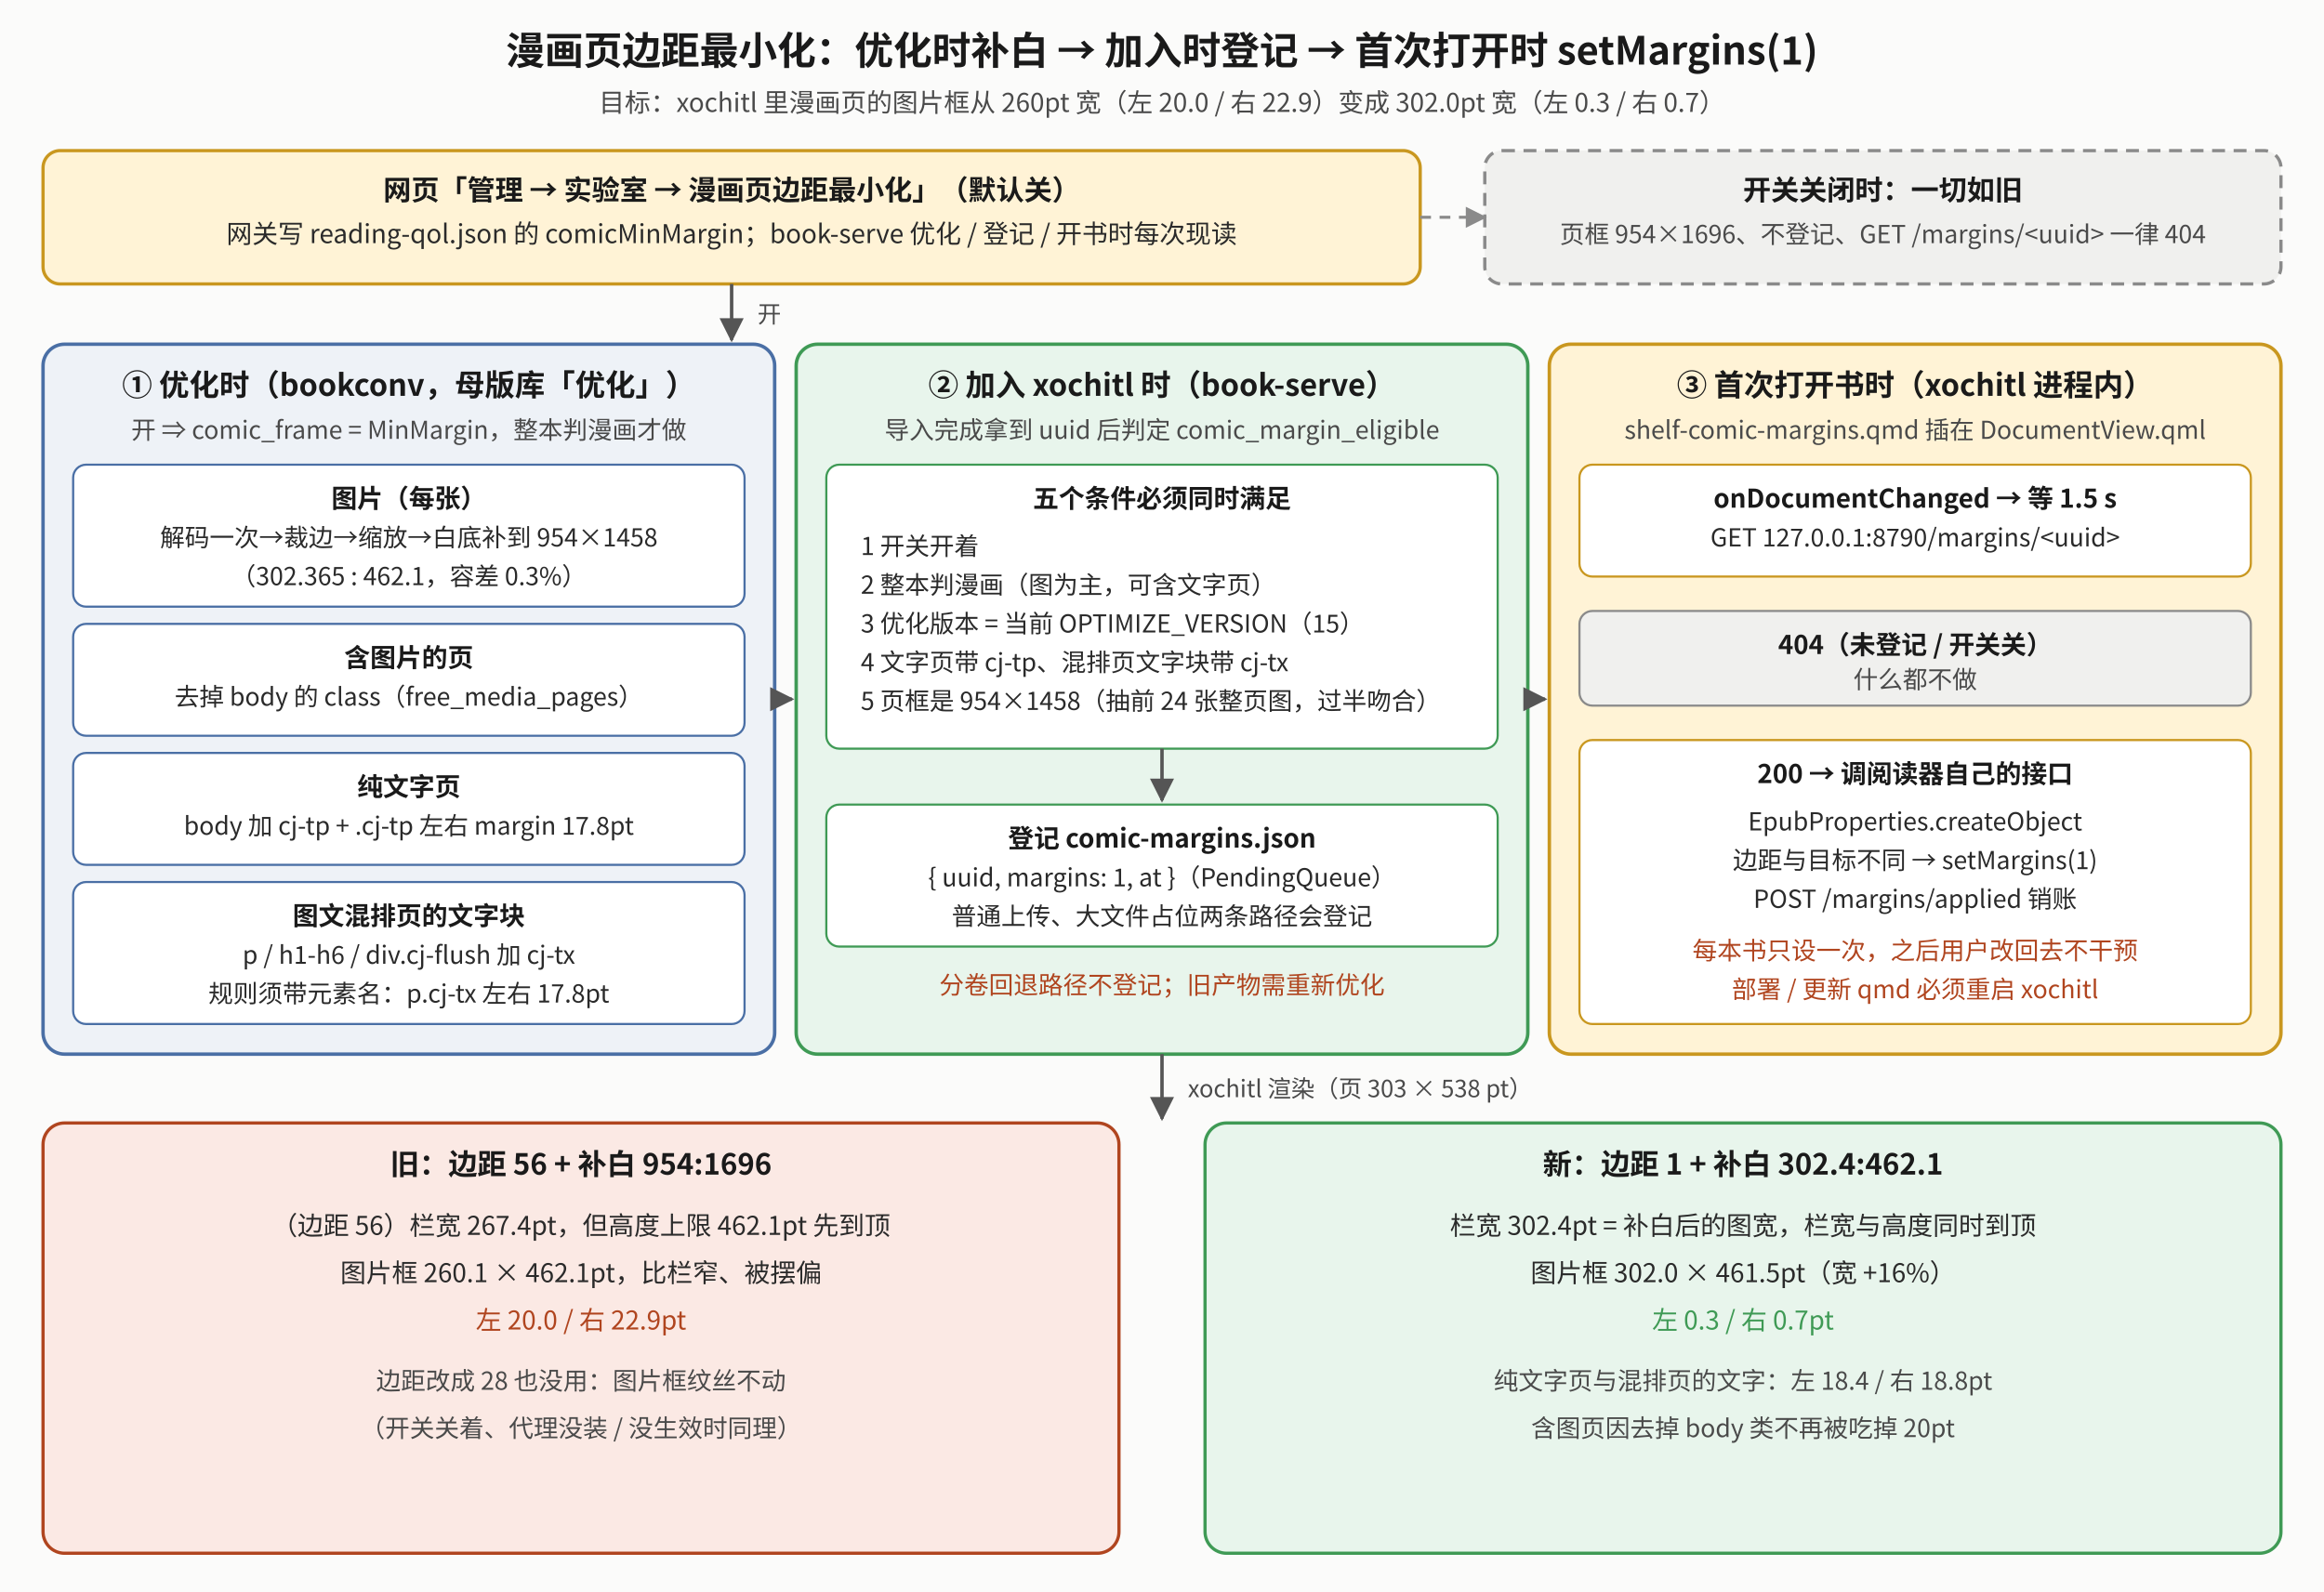
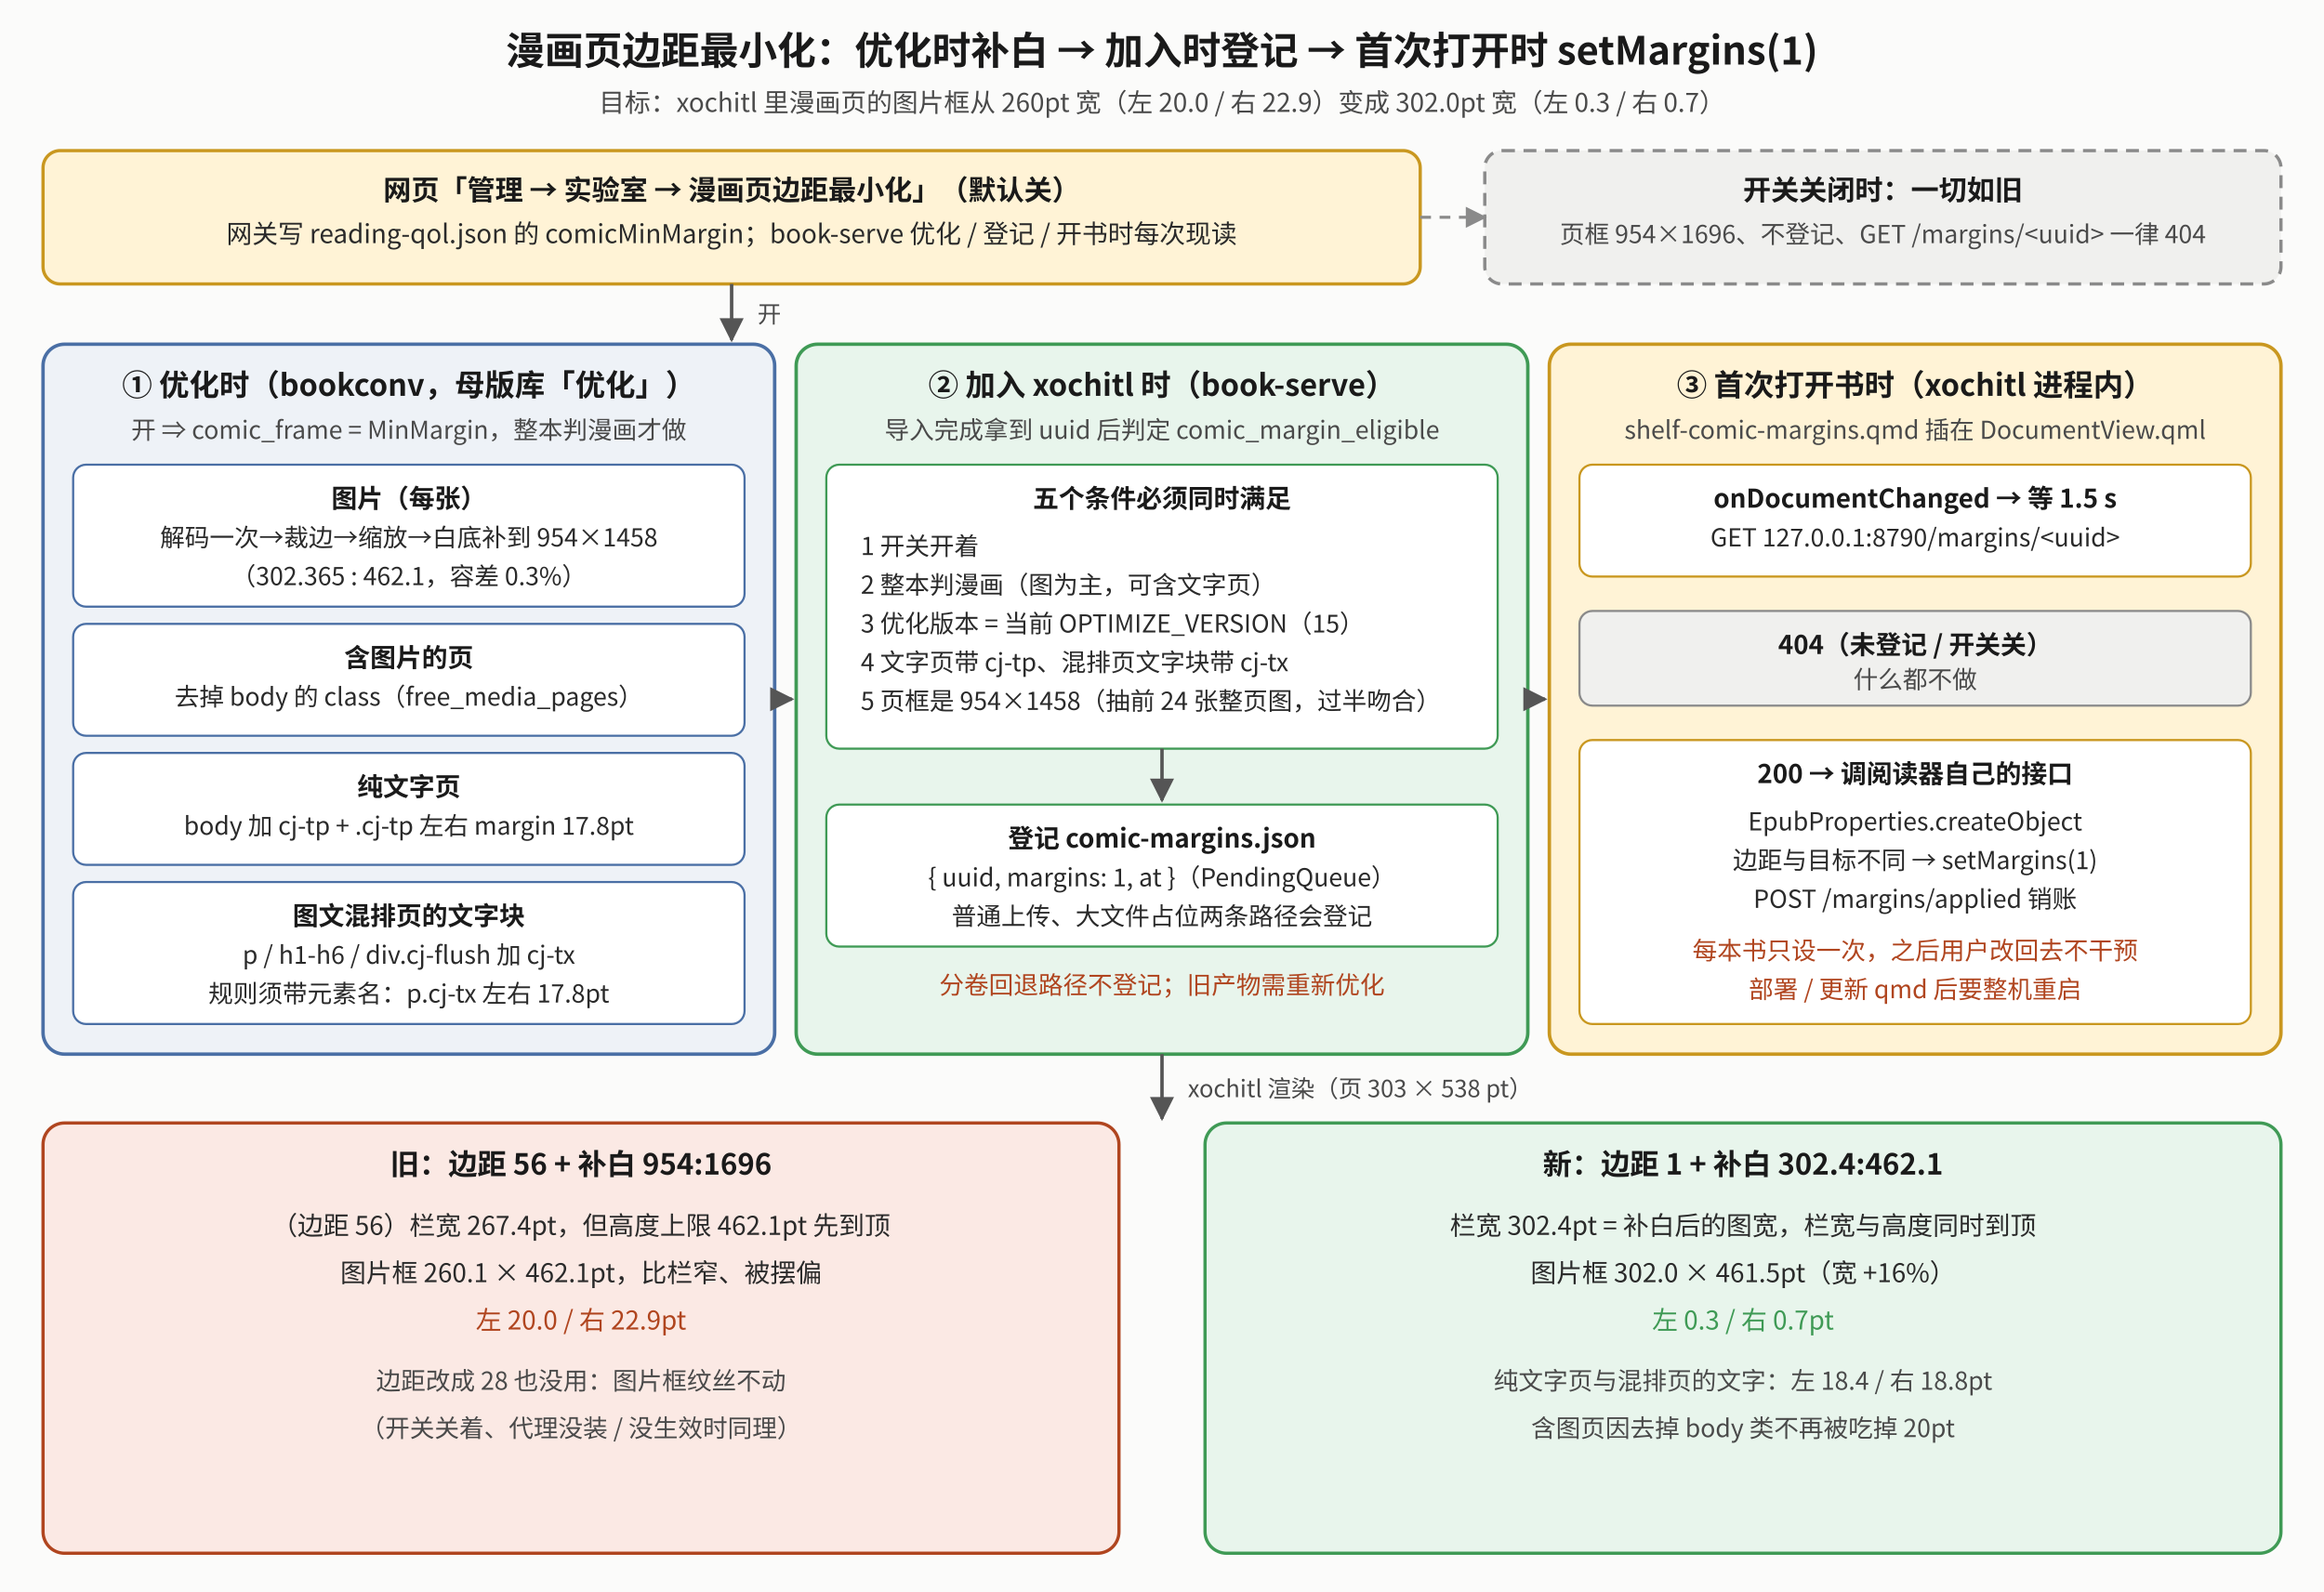
<svg xmlns="http://www.w3.org/2000/svg" viewBox="0 0 1080 740" font-family="Noto Sans CJK SC, sans-serif">
  <defs>
    <marker id="cm-a" viewBox="0 0 10 10" refX="9" refY="5" markerWidth="7" markerHeight="7" orient="auto-start-reverse">
      <path d="M0,0 L10,5 L0,10 z" fill="#555" />
    </marker>
    <marker id="cm-g" viewBox="0 0 10 10" refX="9" refY="5" markerWidth="7" markerHeight="7" orient="auto-start-reverse">
      <path d="M0,0 L10,5 L0,10 z" fill="#8a8a8a" />
    </marker>
  </defs>
  <rect x="0" y="0" width="1080" height="740" fill="#fbfbfa" />
  <text x="540" y="30" text-anchor="middle" font-size="18" font-weight="bold" fill="#1a1a1a">漫画页边距最小化：优化时补白 → 加入时登记 → 首次打开时 setMargins(1)</text>
  <text x="540" y="52" text-anchor="middle" font-size="12" fill="#4a4a4a">目标：xochitl 里漫画页的图片框从 260pt 宽（左 20.0 / 右 22.9）变成 302.0pt 宽（左 0.3 / 右 0.7）</text>
  <rect x="20" y="70" width="640" height="62" rx="8" fill="#fff3d6" stroke="#c9971f" stroke-width="1.5" />
  <text x="340" y="93" text-anchor="middle" font-size="13" font-weight="bold" fill="#1a1a1a">网页「管理 → 实验室 → 漫画页边距最小化」（默认关）</text>
  <text x="340" y="113" text-anchor="middle" font-size="12" fill="#2a2a2a">网关写 reading-qol.json 的 comicMinMargin；book-serve 优化 / 登记 / 开书时每次现读</text>
  <rect x="690" y="70" width="370" height="62" rx="8" fill="#f0f0ee" stroke="#8a8a8a" stroke-width="1.5" stroke-dasharray="6 4" />
  <text x="875" y="93" text-anchor="middle" font-size="13" font-weight="bold" fill="#1a1a1a">开关关闭时：一切如旧</text>
  <text x="875" y="113" text-anchor="middle" font-size="11.5" fill="#4a4a4a">页框 954×1696、不登记、GET /margins/&lt;uuid&gt; 一律 404</text>
  <line x1="660" y1="101" x2="690" y2="101" stroke="#8a8a8a" stroke-width="1.4" stroke-dasharray="5 4" marker-end="url(#cm-g)" />
  <line x1="340" y1="132" x2="340" y2="158" stroke="#555" stroke-width="1.6" marker-end="url(#cm-a)" />
  <text x="352" y="150" font-size="11" fill="#4a4a4a">开</text>
  <rect x="20" y="160" width="340" height="330" rx="10" fill="#eef2f7" stroke="#4a6fa5" stroke-width="1.6" />
  <text x="190" y="184" text-anchor="middle" font-size="14" font-weight="bold" fill="#1a1a1a">① 优化时（bookconv，母版库「优化」）</text>
  <text x="190" y="204" text-anchor="middle" font-size="11.5" fill="#4a4a4a">开 ⇒ comic_frame = MinMargin，整本判漫画才做</text>
  <rect x="34" y="216" width="312" height="66" rx="6" fill="#ffffff" stroke="#4a6fa5" stroke-width="1" />
  <text x="190" y="236" text-anchor="middle" font-size="12" font-weight="bold" fill="#1a1a1a">图片（每张）</text>
  <text x="190" y="254" text-anchor="middle" font-size="11.5" fill="#2a2a2a">解码一次→裁边→缩放→白底补到 954×1458</text>
  <text x="190" y="272" text-anchor="middle" font-size="11.5" fill="#2a2a2a">（302.365 : 462.1，容差 0.3%）</text>
  <rect x="34" y="290" width="312" height="52" rx="6" fill="#ffffff" stroke="#4a6fa5" stroke-width="1" />
  <text x="190" y="310" text-anchor="middle" font-size="12" font-weight="bold" fill="#1a1a1a">含图片的页</text>
  <text x="190" y="328" text-anchor="middle" font-size="11.5" fill="#2a2a2a">去掉 body 的 class（free_media_pages）</text>
  <rect x="34" y="350" width="312" height="52" rx="6" fill="#ffffff" stroke="#4a6fa5" stroke-width="1" />
  <text x="190" y="370" text-anchor="middle" font-size="12" font-weight="bold" fill="#1a1a1a">纯文字页</text>
  <text x="190" y="388" text-anchor="middle" font-size="11.5" fill="#2a2a2a">body 加 cj-tp + .cj-tp 左右 margin 17.8pt</text>
  <rect x="34" y="410" width="312" height="66" rx="6" fill="#ffffff" stroke="#4a6fa5" stroke-width="1" />
  <text x="190" y="430" text-anchor="middle" font-size="12" font-weight="bold" fill="#1a1a1a">图文混排页的文字块</text>
  <text x="190" y="448" text-anchor="middle" font-size="11.5" fill="#2a2a2a">p / h1-h6 / div.cj-flush 加 cj-tx</text>
  <text x="190" y="466" text-anchor="middle" font-size="11.5" fill="#2a2a2a">规则须带元素名：p.cj-tx 左右 17.8pt</text>
  <rect x="370" y="160" width="340" height="330" rx="10" fill="#e8f5ec" stroke="#3f9a55" stroke-width="1.6" />
  <text x="540" y="184" text-anchor="middle" font-size="14" font-weight="bold" fill="#1a1a1a">② 加入 xochitl 时（book-serve）</text>
  <text x="540" y="204" text-anchor="middle" font-size="11.5" fill="#4a4a4a">导入完成拿到 uuid 后判定 comic_margin_eligible</text>
  <rect x="384" y="216" width="312" height="132" rx="6" fill="#ffffff" stroke="#3f9a55" stroke-width="1" />
  <text x="540" y="236" text-anchor="middle" font-size="12" font-weight="bold" fill="#1a1a1a">五个条件必须同时满足</text>
  <text x="400" y="258" font-size="11.5" fill="#2a2a2a">1  开关开着</text>
  <text x="400" y="276" font-size="11.5" fill="#2a2a2a">2  整本判漫画（图为主，可含文字页）</text>
  <text x="400" y="294" font-size="11.5" fill="#2a2a2a">3  优化版本 = 当前 OPTIMIZE_VERSION（15）</text>
  <text x="400" y="312" font-size="11.5" fill="#2a2a2a">4  文字页带 cj-tp、混排页文字块带 cj-tx</text>
  <text x="400" y="330" font-size="11.5" fill="#2a2a2a">5  页框是 954×1458（抽前 24 张整页图，过半吻合）</text>
  <line x1="540" y1="348" x2="540" y2="372" stroke="#555" stroke-width="1.6" marker-end="url(#cm-a)" />
  <rect x="384" y="374" width="312" height="66" rx="6" fill="#ffffff" stroke="#3f9a55" stroke-width="1" />
  <text x="540" y="394" text-anchor="middle" font-size="12" font-weight="bold" fill="#1a1a1a">登记 comic-margins.json</text>
  <text x="540" y="412" text-anchor="middle" font-size="11.5" fill="#2a2a2a">{ uuid, margins: 1, at }（PendingQueue）</text>
  <text x="540" y="430" text-anchor="middle" font-size="11.5" fill="#2a2a2a">普通上传、大文件占位两条路径会登记</text>
  <text x="540" y="462" text-anchor="middle" font-size="11.5" fill="#b0451f">分卷回退路径不登记；旧产物需重新优化</text>
  <rect x="720" y="160" width="340" height="330" rx="10" fill="#fff3d6" stroke="#c9971f" stroke-width="1.6" />
  <text x="890" y="184" text-anchor="middle" font-size="14" font-weight="bold" fill="#1a1a1a">③ 首次打开书时（xochitl 进程内）</text>
  <text x="890" y="204" text-anchor="middle" font-size="11.5" fill="#4a4a4a">shelf-comic-margins.qmd 插在 DocumentView.qml</text>
  <rect x="734" y="216" width="312" height="52" rx="6" fill="#ffffff" stroke="#c9971f" stroke-width="1" />
  <text x="890" y="236" text-anchor="middle" font-size="12" font-weight="bold" fill="#1a1a1a">onDocumentChanged → 等 1.5 s</text>
  <text x="890" y="254" text-anchor="middle" font-size="11.5" fill="#2a2a2a">GET 127.0.0.1:8790/margins/&lt;uuid&gt;</text>
  <rect x="734" y="284" width="312" height="44" rx="6" fill="#f0f0ee" stroke="#8a8a8a" stroke-width="1" />
  <text x="890" y="304" text-anchor="middle" font-size="12" font-weight="bold" fill="#1a1a1a">404（未登记 / 开关关）</text>
  <text x="890" y="320" text-anchor="middle" font-size="11.5" fill="#4a4a4a">什么都不做</text>
  <rect x="734" y="344" width="312" height="132" rx="6" fill="#ffffff" stroke="#c9971f" stroke-width="1" />
  <text x="890" y="364" text-anchor="middle" font-size="12" font-weight="bold" fill="#1a1a1a">200 → 调阅读器自己的接口</text>
  <text x="890" y="386" text-anchor="middle" font-size="11.5" fill="#2a2a2a">EpubProperties.createObject</text>
  <text x="890" y="404" text-anchor="middle" font-size="11.5" fill="#2a2a2a">边距与目标不同 → setMargins(1)</text>
  <text x="890" y="422" text-anchor="middle" font-size="11.5" fill="#2a2a2a">POST /margins/applied 销账</text>
  <text x="890" y="446" text-anchor="middle" font-size="11.5" fill="#b0451f">每本书只设一次，之后用户改回去不干预</text>
-   <text x="890" y="464" text-anchor="middle" font-size="11.5" fill="#b0451f">部署 / 更新 qmd 必须重启 xochitl</text>
+   <text x="890" y="464" text-anchor="middle" font-size="11.5" fill="#b0451f">部署 / 更新 qmd 后要整机重启</text>
  <line x1="360" y1="325" x2="368" y2="325" stroke="#555" stroke-width="1.6" marker-end="url(#cm-a)" />
  <line x1="710" y1="325" x2="718" y2="325" stroke="#555" stroke-width="1.6" marker-end="url(#cm-a)" />
  <line x1="540" y1="490" x2="540" y2="520" stroke="#555" stroke-width="1.6" marker-end="url(#cm-a)" />
  <text x="552" y="510" font-size="11" fill="#4a4a4a">xochitl 渲染（页 303 × 538 pt）</text>
  <rect x="20" y="522" width="500" height="200" rx="10" fill="#fbe9e4" stroke="#b0451f" stroke-width="1.5" />
  <text x="270" y="546" text-anchor="middle" font-size="13.5" font-weight="bold" fill="#1a1a1a">旧：边距 56 + 补白 954:1696</text>
  <text x="270" y="574" text-anchor="middle" font-size="12" fill="#2a2a2a">（边距 56）栏宽 267.4pt，但高度上限 462.1pt 先到顶</text>
  <text x="270" y="596" text-anchor="middle" font-size="12" fill="#2a2a2a">图片框 260.1 × 462.1pt，比栏窄、被摆偏</text>
  <text x="270" y="618" text-anchor="middle" font-size="12" fill="#b0451f">左 20.0 / 右 22.9pt</text>
  <text x="270" y="646" text-anchor="middle" font-size="11.5" fill="#4a4a4a">边距改成 28 也没用：图片框纹丝不动</text>
  <text x="270" y="668" text-anchor="middle" font-size="11.5" fill="#4a4a4a">（开关关着、代理没装 / 没生效时同理）</text>
  <rect x="560" y="522" width="500" height="200" rx="10" fill="#e8f5ec" stroke="#3f9a55" stroke-width="1.5" />
  <text x="810" y="546" text-anchor="middle" font-size="13.5" font-weight="bold" fill="#1a1a1a">新：边距 1 + 补白 302.4:462.1</text>
  <text x="810" y="574" text-anchor="middle" font-size="12" fill="#2a2a2a">栏宽 302.4pt = 补白后的图宽，栏宽与高度同时到顶</text>
  <text x="810" y="596" text-anchor="middle" font-size="12" fill="#2a2a2a">图片框 302.0 × 461.5pt（宽 +16%）</text>
  <text x="810" y="618" text-anchor="middle" font-size="12" fill="#3f9a55">左 0.3 / 右 0.7pt</text>
  <text x="810" y="646" text-anchor="middle" font-size="11.5" fill="#4a4a4a">纯文字页与混排页的文字：左 18.4 / 右 18.8pt</text>
  <text x="810" y="668" text-anchor="middle" font-size="11.5" fill="#4a4a4a">含图页因去掉 body 类不再被吃掉 20pt</text>
</svg>
